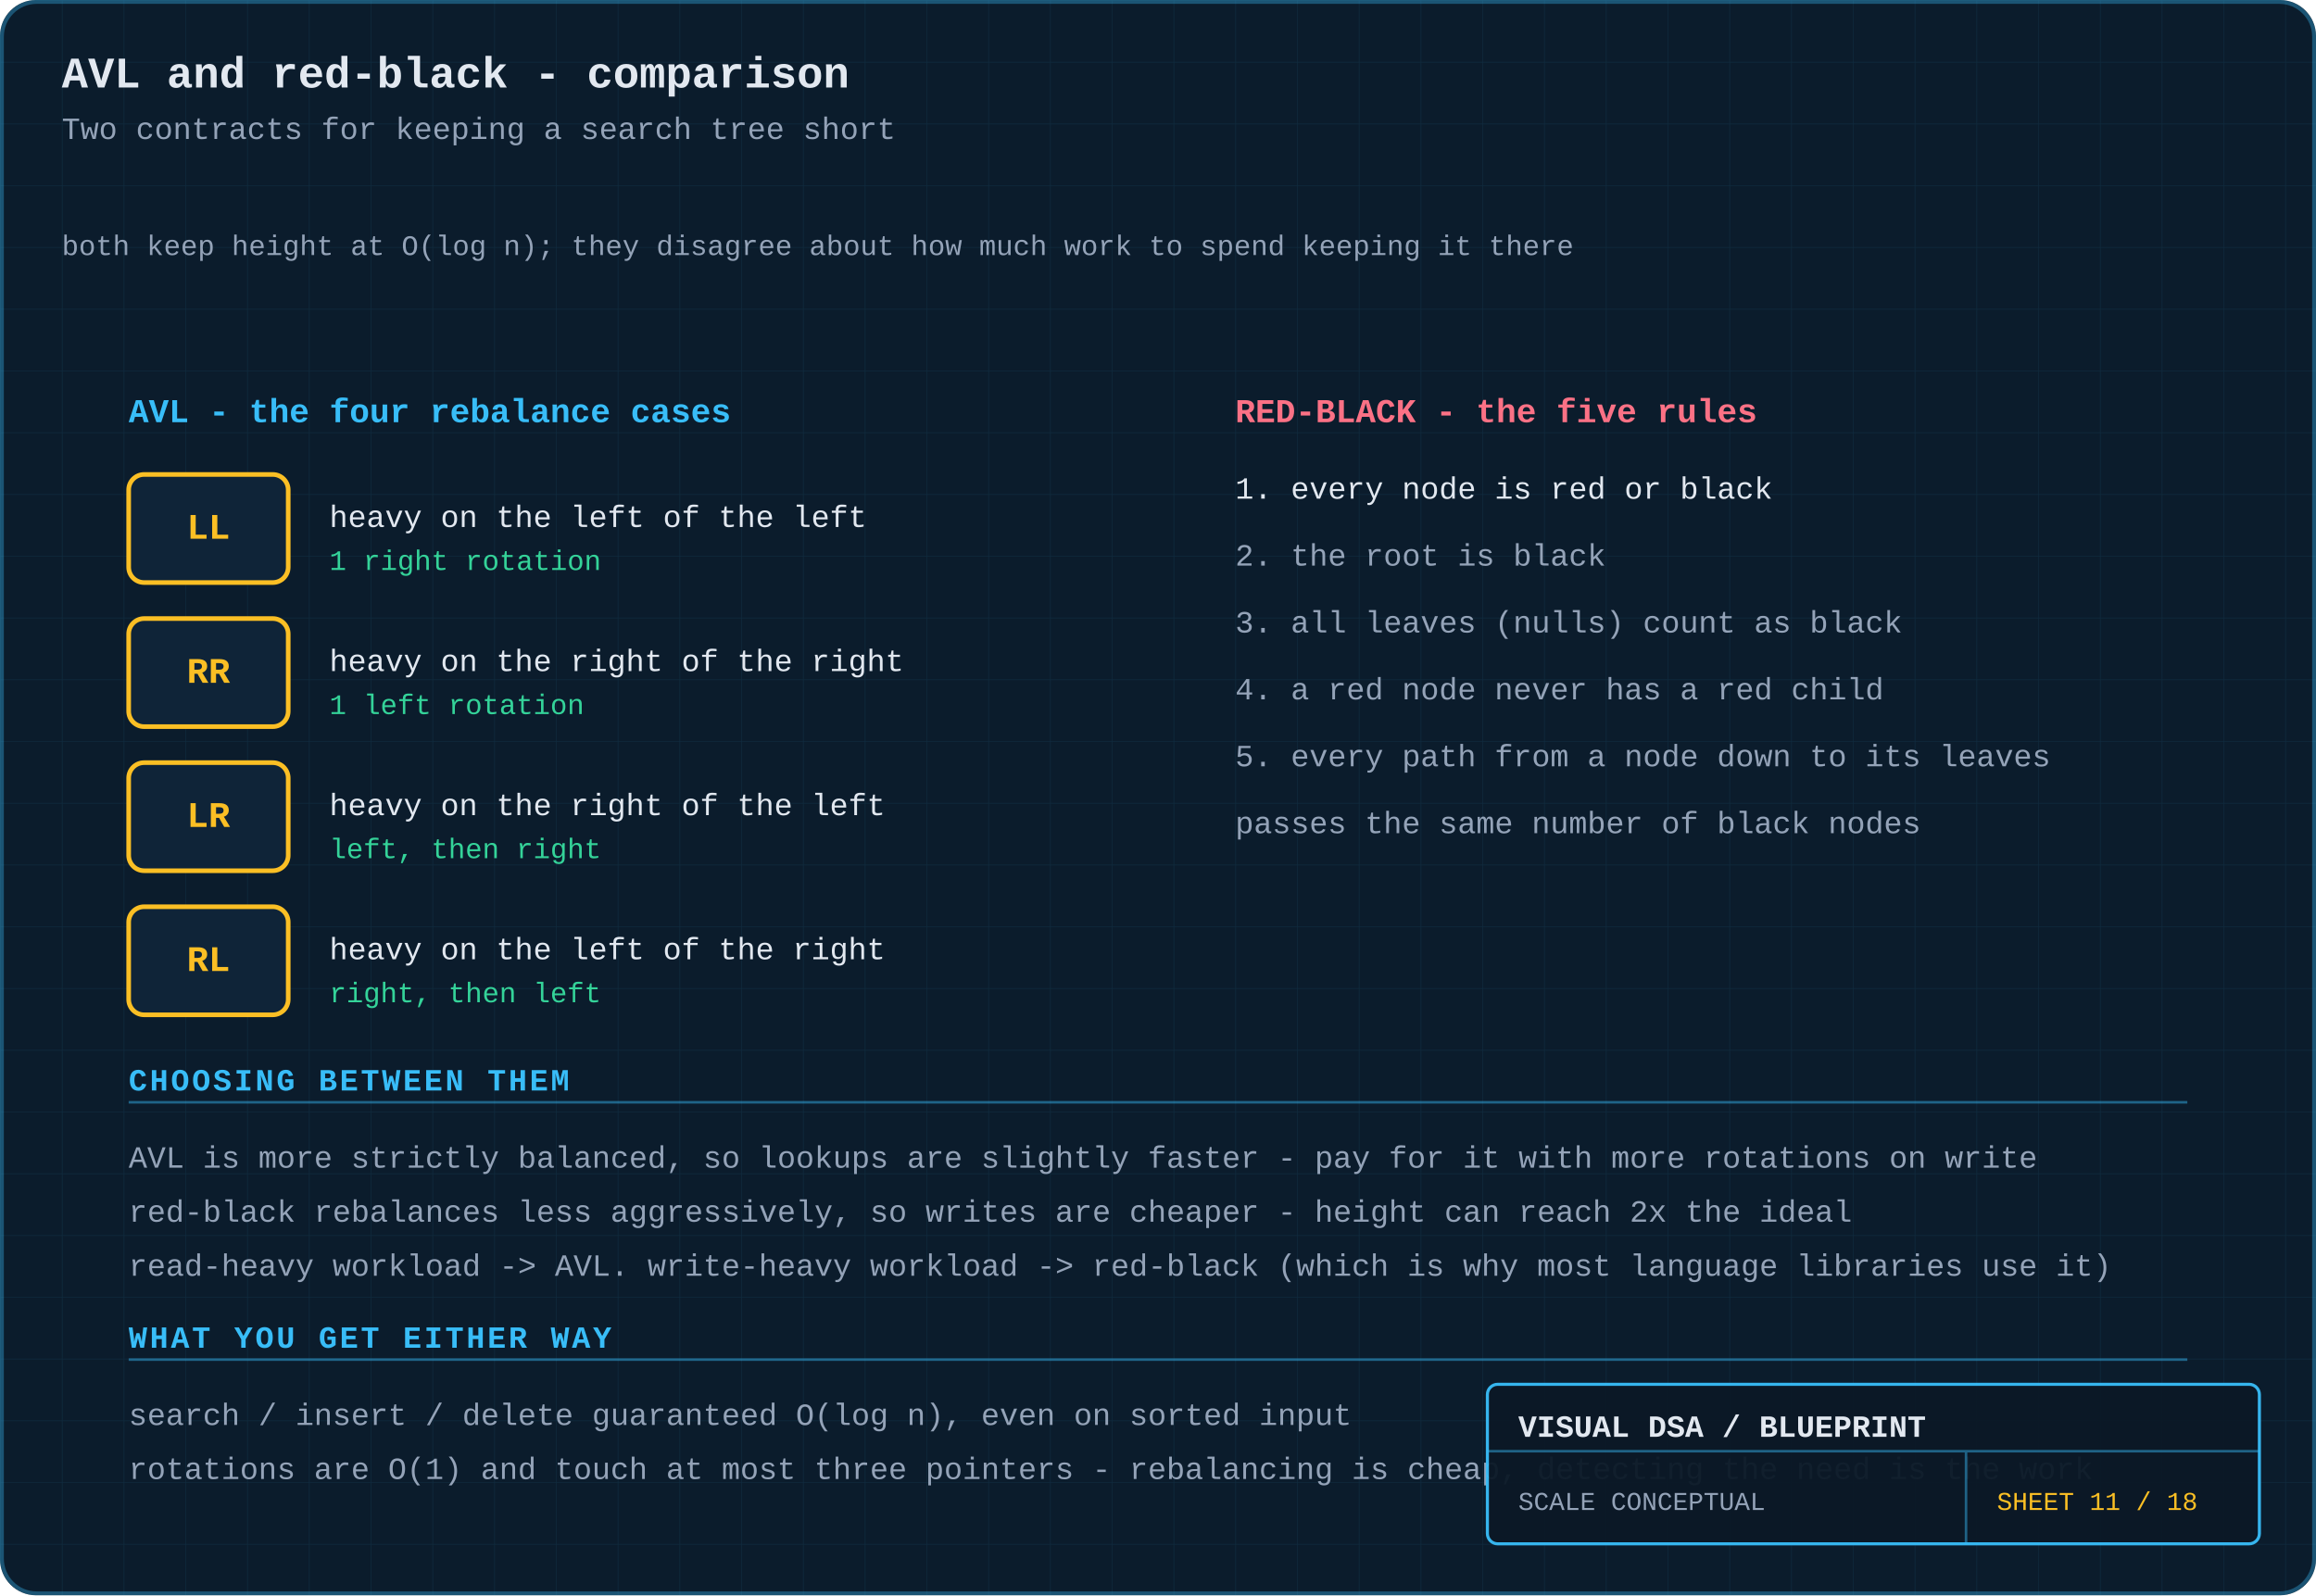
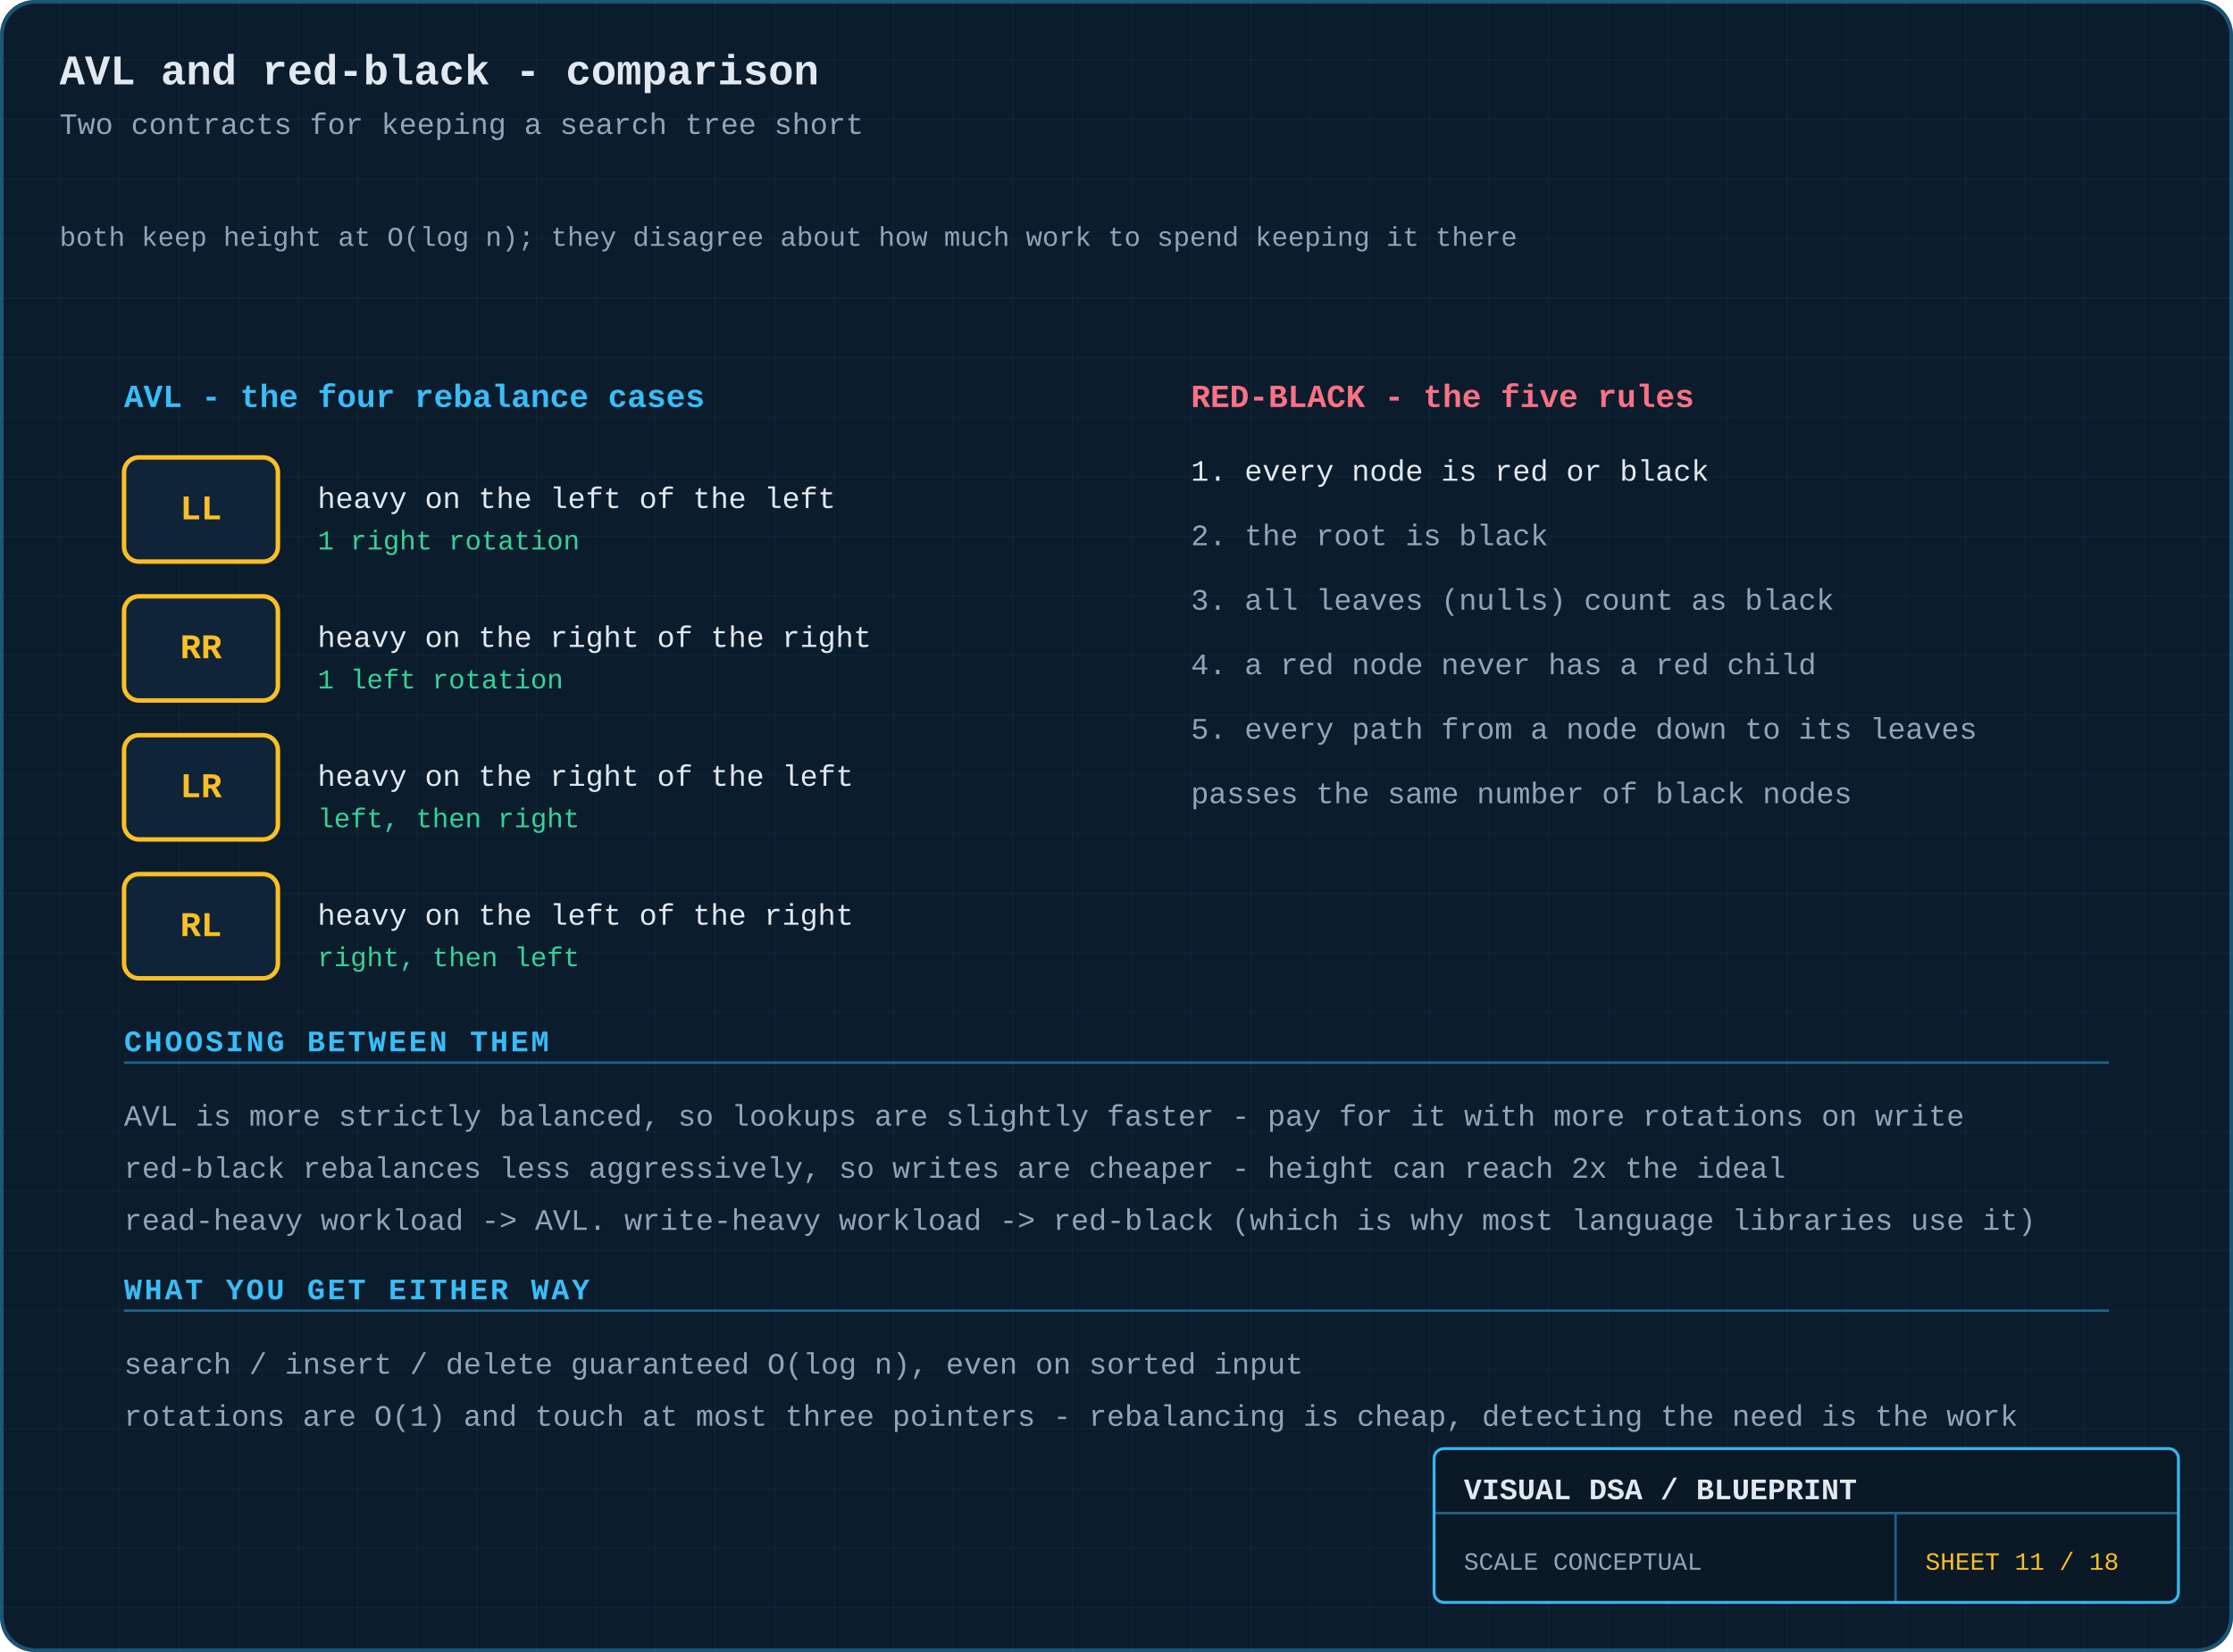
- <svg xmlns="http://www.w3.org/2000/svg" viewBox="0 0 900 620" width="900" height="620" role="img" aria-label="AVL and red-black - comparison">
+ <svg xmlns="http://www.w3.org/2000/svg" viewBox="0 0 900 666" width="900" height="666" role="img" aria-label="AVL and red-black - comparison">
  <defs>
    <pattern id="g" width="24" height="24" patternUnits="userSpaceOnUse">
      <path d="M24 0H0V24" fill="none" stroke="#38bdf8" stroke-width="0.5" opacity="0.09" />
    </pattern>
    <marker id="ar" viewBox="0 0 10 10" refX="9" refY="5" markerWidth="6" markerHeight="6" orient="auto-start-reverse">
      <path d="M0 0 L10 5 L0 10 z" fill="#38bdf8" />
    </marker>
    <marker id="ara" viewBox="0 0 10 10" refX="9" refY="5" markerWidth="6" markerHeight="6" orient="auto-start-reverse">
      <path d="M0 0 L10 5 L0 10 z" fill="#fbbf24" />
    </marker>
    <marker id="arg" viewBox="0 0 10 10" refX="9" refY="5" markerWidth="6" markerHeight="6" orient="auto-start-reverse">
      <path d="M0 0 L10 5 L0 10 z" fill="#34d399" />
    </marker>
  </defs>
  <style>
  text{font-family:ui-monospace, SFMono-Regular, Menlo, Consolas, 'Liberation Mono', monospace;dominant-baseline:middle}
  .title{fill:#e2e8f0;font-size:17px;font-weight:700;dominant-baseline:auto}
  .sub{fill:#94a3b8;font-size:12px;dominant-baseline:auto}
  .lbl{fill:#94a3b8;font-size:11px;text-anchor:middle}
  .lbl-l{fill:#94a3b8;font-size:11px}
  .val{fill:#e2e8f0;font-size:16px;text-anchor:middle;font-weight:600}
  .idx{fill:#64748b;font-size:10px;text-anchor:middle}
  .cell{fill:#0f2438;stroke:#38bdf8;stroke-width:1.5;rx:4}
  .step{fill:#fbbf24;font-size:12px;font-weight:700}
  .edge{stroke:#38bdf8;stroke-width:1.6;fill:none}

  </style>
-   <rect x="0" y="0" width="900" height="620" rx="14" fill="#0b1c2c" />
-   <rect x="0" y="0" width="900" height="620" rx="14" fill="url(#g)" />
-   <rect x="0.75" y="0.75" width="898.5" height="618.5" rx="13.5" fill="none" stroke="#38bdf8" stroke-width="1.5" opacity="0.35" />
+   <rect x="0" y="0" width="900" height="666" rx="14" fill="#0b1c2c" />
+   <rect x="0" y="0" width="900" height="666" rx="14" fill="url(#g)" />
+   <rect x="0.75" y="0.75" width="898.5" height="664.5" rx="13.5" fill="none" stroke="#38bdf8" stroke-width="1.5" opacity="0.35" />
  <text class="title" x="24" y="34">AVL and red-black - comparison</text>
  <text class="sub" x="24" y="54">Two contracts for keeping a search tree short</text>
  <text class="lbl-l hdrline" x="24" y="96">both keep height at O(log n); they disagree about how much work to spend keeping it there</text>
  <g transform="translate(0,0.4)">
    <text x="50" y="160" font-size="13" font-weight="700" fill="#38bdf8">AVL - the four rebalance cases</text>
    <rect x="50" y="184" width="62" height="42" rx="6" fill="#0f2438" stroke="#fbbf24" stroke-width="1.8" />
    <text x="81.0" y="205.0" font-size="14" font-weight="600" fill="#fbbf24" text-anchor="middle" dominant-baseline="middle">LL</text>
    <text x="128" y="201" font-size="12" fill="#e2e8f0">heavy on the left of the left</text>
    <text x="128" y="218" font-size="11" fill="#34d399">1 right rotation</text>
    <rect x="50" y="240" width="62" height="42" rx="6" fill="#0f2438" stroke="#fbbf24" stroke-width="1.8" />
    <text x="81.0" y="261.0" font-size="14" font-weight="600" fill="#fbbf24" text-anchor="middle" dominant-baseline="middle">RR</text>
    <text x="128" y="257" font-size="12" fill="#e2e8f0">heavy on the right of the right</text>
    <text x="128" y="274" font-size="11" fill="#34d399">1 left rotation</text>
    <rect x="50" y="296" width="62" height="42" rx="6" fill="#0f2438" stroke="#fbbf24" stroke-width="1.8" />
    <text x="81.0" y="317.0" font-size="14" font-weight="600" fill="#fbbf24" text-anchor="middle" dominant-baseline="middle">LR</text>
    <text x="128" y="313" font-size="12" fill="#e2e8f0">heavy on the right of the left</text>
    <text x="128" y="330" font-size="11" fill="#34d399">left, then right</text>
    <rect x="50" y="352" width="62" height="42" rx="6" fill="#0f2438" stroke="#fbbf24" stroke-width="1.8" />
    <text x="81.0" y="373.0" font-size="14" font-weight="600" fill="#fbbf24" text-anchor="middle" dominant-baseline="middle">RL</text>
    <text x="128" y="369" font-size="12" fill="#e2e8f0">heavy on the left of the right</text>
    <text x="128" y="386" font-size="11" fill="#34d399">right, then left</text>
    <text x="480" y="160" font-size="13" font-weight="700" fill="#fb7185">RED-BLACK - the five rules</text>
    <text x="480" y="190" font-size="12" fill="#e2e8f0">1. every node is red or black</text>
    <text x="480" y="216" font-size="12" fill="#94a3b8">2. the root is black</text>
    <text x="480" y="242" font-size="12" fill="#94a3b8">3. all leaves (nulls) count as black</text>
    <text x="480" y="268" font-size="12" fill="#94a3b8">4. a red node never has a red child</text>
    <text x="480" y="294" font-size="12" fill="#94a3b8">5. every path from a node down to its leaves</text>
    <text x="480" y="320" font-size="12" fill="#94a3b8">    passes the same number of black nodes</text>
    <text x="50" y="420" font-size="12" font-weight="700" fill="#38bdf8" letter-spacing="1">CHOOSING BETWEEN THEM</text>
    <path d="M50 428 L850 428" stroke="#38bdf8" stroke-width="1" opacity="0.45" />
    <text x="50" y="450" font-size="12" fill="#94a3b8">AVL is more strictly balanced, so lookups are slightly faster - pay for it with more rotations on write</text>
    <text x="50" y="471" font-size="12" fill="#94a3b8">red-black rebalances less aggressively, so writes are cheaper - height can reach 2x the ideal</text>
    <text x="50" y="492" font-size="12" fill="#94a3b8">read-heavy workload -&gt; AVL.  write-heavy workload -&gt; red-black (which is why most language libraries use it)</text>
    <text x="50" y="520" font-size="12" font-weight="700" fill="#38bdf8" letter-spacing="1">WHAT YOU GET EITHER WAY</text>
    <path d="M50 528 L850 528" stroke="#38bdf8" stroke-width="1" opacity="0.45" />
    <text x="50" y="550" font-size="12" fill="#94a3b8">search / insert / delete guaranteed O(log n), even on sorted input</text>
    <text x="50" y="571" font-size="12" fill="#94a3b8">rotations are O(1) and touch at most three pointers - rebalancing is cheap, detecting the need is the work</text>
  </g>
-   <rect x="578" y="538" width="300" height="62" rx="4" fill="#0a1826" stroke="#38bdf8" stroke-width="1.2" opacity="0.95" />
-   <path d="M578 564 L878 564 M764 564 L764 600" stroke="#38bdf8" stroke-width="1" opacity="0.45" />
-   <text x="590" y="555" font-size="12" font-weight="700" fill="#e2e8f0">VISUAL DSA / BLUEPRINT</text>
-   <text x="590" y="584" font-size="10" fill="#94a3b8">SCALE CONCEPTUAL</text>
-   <text x="776" y="584" font-size="10" fill="#fbbf24">SHEET 11 / 18</text>
+   <rect x="578" y="584" width="300" height="62" rx="4" fill="#0a1826" stroke="#38bdf8" stroke-width="1.2" opacity="0.95" />
+   <path d="M578 610 L878 610 M764 610 L764 646" stroke="#38bdf8" stroke-width="1" opacity="0.45" />
+   <text class="tb" x="590" y="601" font-weight="700" style="fill:#e2e8f0;font-size:12">VISUAL DSA / BLUEPRINT</text>
+   <text class="tb" x="590" y="630" style="fill:#94a3b8;font-size:10">SCALE CONCEPTUAL</text>
+   <text class="tb" x="776" y="630" style="fill:#fbbf24;font-size:10">SHEET 11 / 18</text>
</svg>
